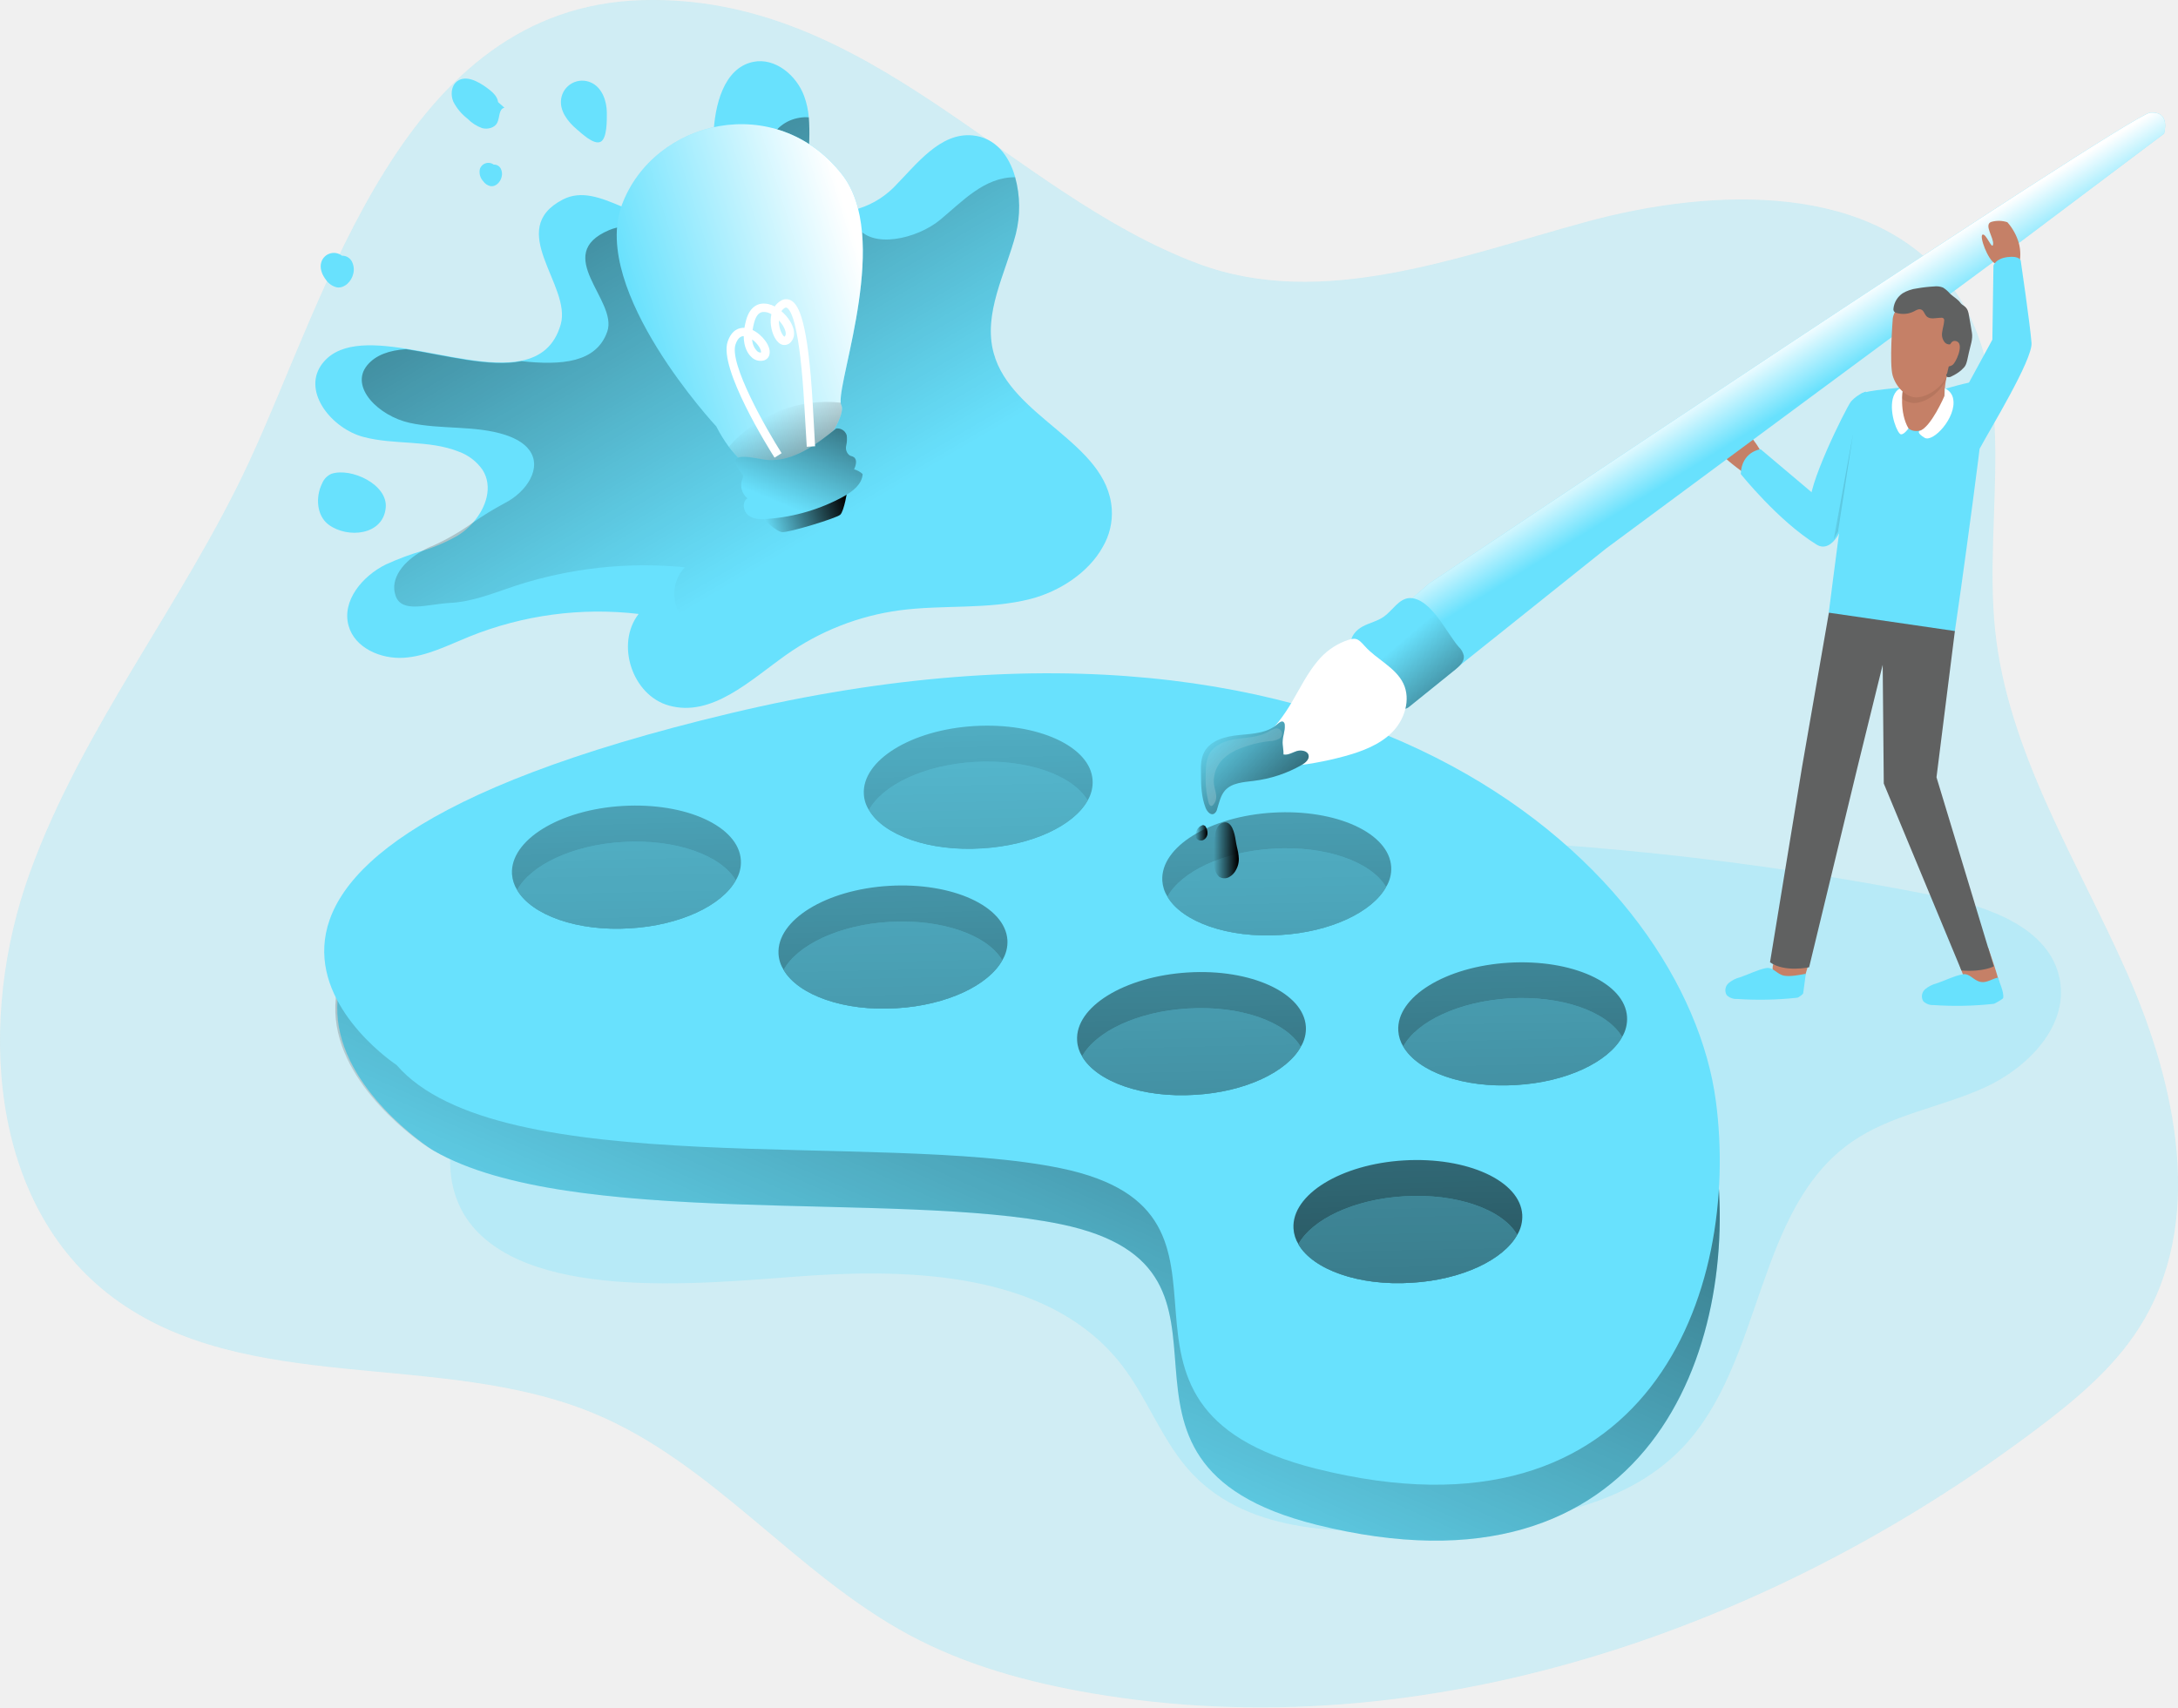
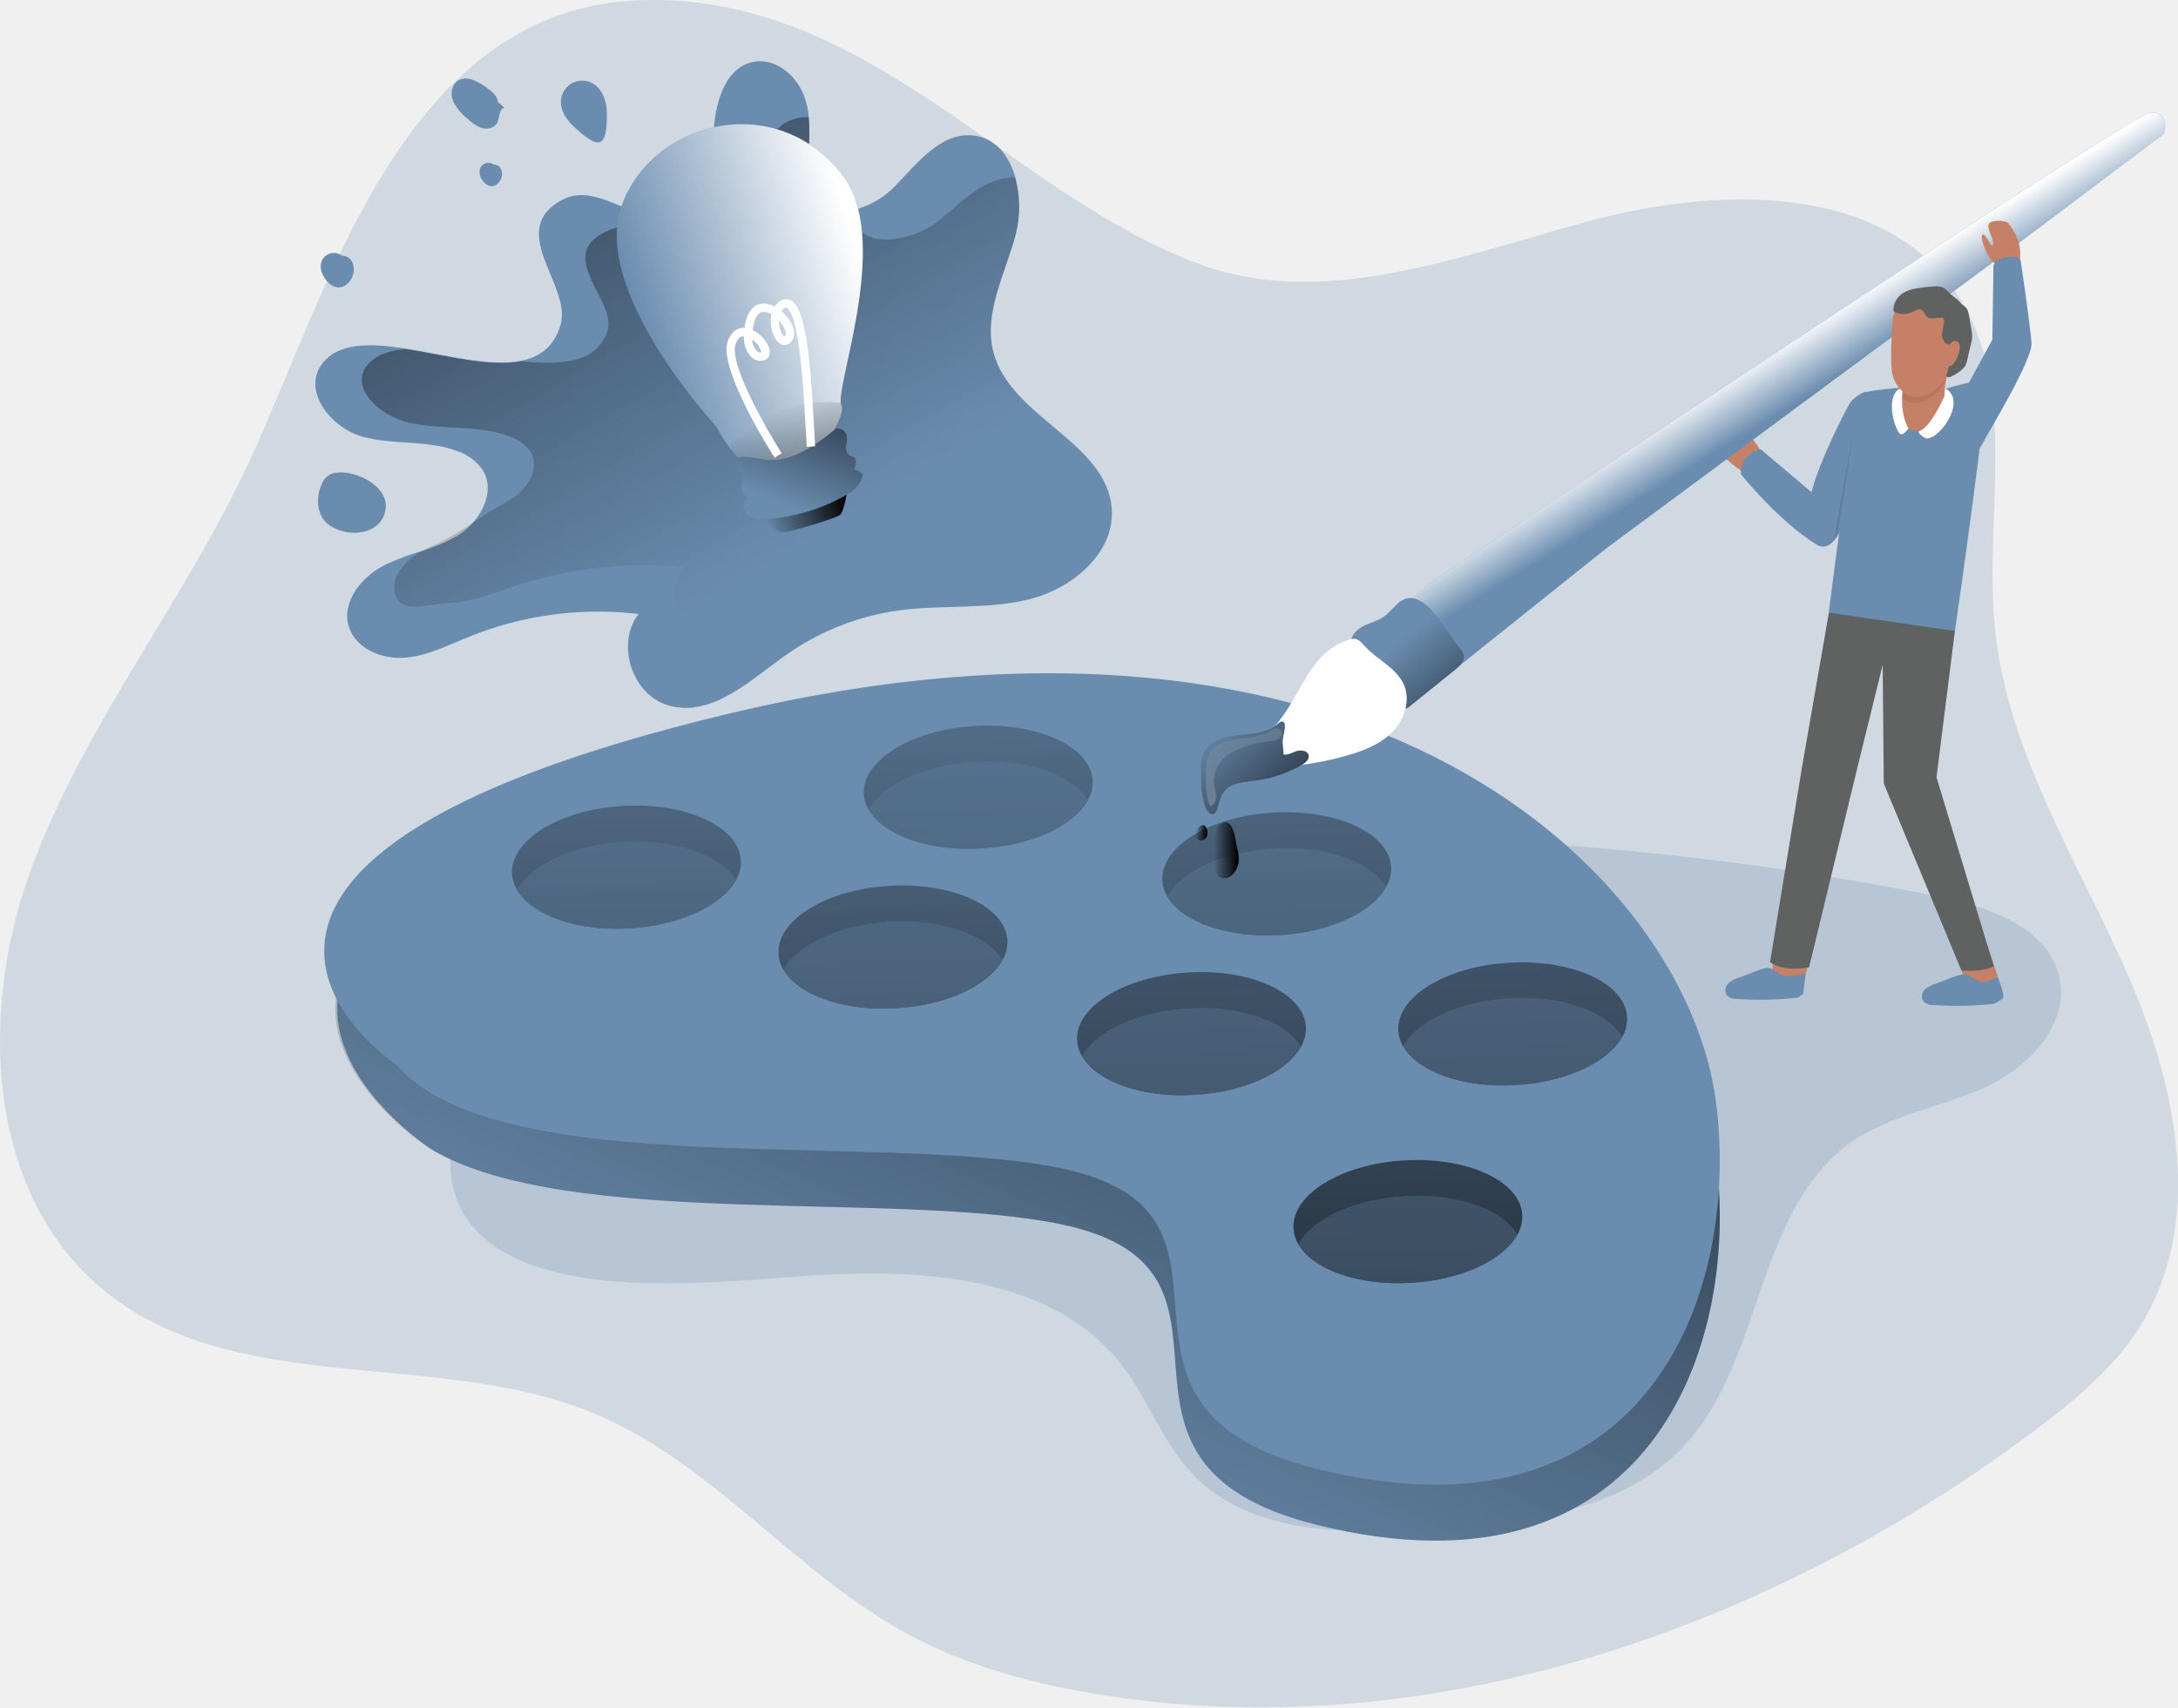
<svg xmlns="http://www.w3.org/2000/svg" xmlns:xlink="http://www.w3.org/1999/xlink" id="Layer_1" data-name="Layer 1" viewBox="0 0 642.02 503.42">
  <defs>
    <linearGradient id="linear-gradient" x1="241.67" y1="167.93" x2="86.48" y2="-96.21" gradientUnits="userSpaceOnUse">
      <stop offset="0" stop-color="#010101" stop-opacity="0" />
      <stop offset="0.54" stop-color="#010101" stop-opacity="0.54" />
      <stop offset="0.95" stop-color="#010101" />
    </linearGradient>
    <linearGradient id="linear-gradient-2" x1="262.15" y1="451.13" x2="434.2" y2="64.62" gradientUnits="userSpaceOnUse">
      <stop offset="0" stop-color="#010101" stop-opacity="0" />
      <stop offset="0.95" stop-color="#010101" />
    </linearGradient>
    <linearGradient id="linear-gradient-3" x1="187.33" y1="125.8" x2="199.12" y2="573.62" xlink:href="#linear-gradient-2" />
    <linearGradient id="linear-gradient-4" x1="291.58" y1="123.05" x2="303.36" y2="570.87" xlink:href="#linear-gradient-2" />
    <linearGradient id="linear-gradient-5" x1="265.22" y1="123.75" x2="277.01" y2="571.57" xlink:href="#linear-gradient-2" />
    <linearGradient id="linear-gradient-6" x1="378.85" y1="120.76" x2="390.63" y2="568.58" xlink:href="#linear-gradient-2" />
    <linearGradient id="linear-gradient-7" x1="447.18" y1="118.96" x2="458.96" y2="566.78" xlink:href="#linear-gradient-2" />
    <linearGradient id="linear-gradient-8" x1="414.73" y1="119.81" x2="426.52" y2="567.63" xlink:href="#linear-gradient-2" />
    <linearGradient id="linear-gradient-9" x1="352.49" y1="121.45" x2="364.27" y2="569.27" xlink:href="#linear-gradient-2" />
    <linearGradient id="linear-gradient-10" x1="187.59" y1="112.05" x2="201.73" y2="770.42" xlink:href="#linear-gradient-2" />
    <linearGradient id="linear-gradient-11" x1="291.76" y1="109.81" x2="305.9" y2="768.18" xlink:href="#linear-gradient-2" />
    <linearGradient id="linear-gradient-12" x1="265.61" y1="110.37" x2="279.75" y2="768.74" xlink:href="#linear-gradient-2" />
    <linearGradient id="linear-gradient-13" x1="379.15" y1="107.93" x2="393.29" y2="766.31" xlink:href="#linear-gradient-2" />
    <linearGradient id="linear-gradient-14" x1="447.72" y1="106.46" x2="461.86" y2="764.83" xlink:href="#linear-gradient-2" />
    <linearGradient id="linear-gradient-15" x1="415.55" y1="107.15" x2="429.69" y2="765.52" xlink:href="#linear-gradient-2" />
    <linearGradient id="linear-gradient-16" x1="353" y1="108.49" x2="367.14" y2="766.87" xlink:href="#linear-gradient-2" />
    <linearGradient id="linear-gradient-17" x1="534.41" y1="126.91" x2="524.48" y2="110.81" gradientUnits="userSpaceOnUse">
      <stop offset="0" stop-color="#fff" stop-opacity="0" />
      <stop offset="0.95" stop-color="#fff" />
    </linearGradient>
    <linearGradient id="linear-gradient-18" x1="539.59" y1="143.06" x2="578.13" y2="148.12" xlink:href="#linear-gradient-2" />
    <linearGradient id="linear-gradient-19" x1="419.36" y1="196.29" x2="455.33" y2="238.69" xlink:href="#linear-gradient-2" />
    <linearGradient id="linear-gradient-20" x1="361.81" y1="220.9" x2="402.57" y2="263.89" xlink:href="#linear-gradient-2" />
    <linearGradient id="linear-gradient-21" x1="363.57" y1="217.94" x2="425.75" y2="316.86" xlink:href="#linear-gradient-17" />
    <linearGradient id="linear-gradient-22" x1="364.07" y1="257.83" x2="371.46" y2="257.83" xlink:href="#linear-gradient-2" />
    <linearGradient id="linear-gradient-23" x1="358.62" y1="252.64" x2="362.24" y2="252.64" xlink:href="#linear-gradient-2" />
    <linearGradient id="linear-gradient-24" x1="312.33" y1="202.68" x2="338.92" y2="202.68" gradientTransform="translate(-126.54 61.2) rotate(-17.17)" xlink:href="#linear-gradient-2" />
    <linearGradient id="linear-gradient-25" x1="294.36" y1="137.07" x2="366.42" y2="137.07" gradientTransform="translate(-126.54 61.2) rotate(-17.17)" xlink:href="#linear-gradient-17" />
    <linearGradient id="linear-gradient-26" x1="325.91" y1="170.73" x2="337.56" y2="225.54" gradientTransform="translate(-126.54 61.2) rotate(-17.17)" xlink:href="#linear-gradient-2" />
    <linearGradient id="linear-gradient-27" x1="319.71" y1="197.97" x2="359.62" y2="150.18" gradientTransform="translate(-126.54 61.2) rotate(-17.17)" xlink:href="#linear-gradient-2" />
  </defs>
-   <path d="M79.65,143.42c-19.27,41.43-49,78-64.53,120.89S2.63,362.08,39.58,389.68c39.08,29.19,96.34,15.39,141.62,34.11,35.26,14.58,59.45,47.28,93,65.33,16.67,9,35.24,14.07,54,17.27,97.77,16.69,199.47-18.5,278.2-77.74,11.5-8.65,22.8-18,30.47-30.08C656.44,367.76,648,327.32,633.28,294S598,228.69,594.35,192.55c-3.44-34.14,7.81-72.49-12.41-100.49-22.58-31.27-70.3-29.82-108-19.55s-77.76,26-114.3,12.43C303.81,64.16,262.47,5.29,195.61,7.16,125.12,9.14,103.09,93,79.65,143.42Z" transform="translate(-6.28 -7.12)" fill="#68e1fd" opacity="0.24" style="isolation:isolate" />
-   <path d="M334,157.18a19.58,19.58,0,0,1-2.66,11.21c-4.16,7.52-12.67,13.1-21.28,15.33-12.56,3.21-25.81,1.64-38.66,3.36a75.39,75.39,0,0,0-33.29,13.06c-10.69,7.56-22,18.58-34.68,15-10.77-3-15.77-18.14-8.9-27a101.66,101.66,0,0,0-49.9,6.68c-6.32,2.55-12.52,5.8-19.31,6.24s-14.46-2.88-16.28-9.42c-2.08-7.37,4.09-14.71,11-18.1a80.84,80.84,0,0,1,11-4.09A49.83,49.83,0,0,0,141.26,165a19.32,19.32,0,0,0,4.38-3.72c4-4.49,6-10.73,2.88-15.63a14.54,14.54,0,0,0-7-5.36c-8.84-3.54-18.95-1.9-28.15-4.35s-17.81-13-12.52-21c4.68-6.93,14.35-6.71,25.15-5,11.72,1.82,24.72,5.44,34,3.54h0c5.51-1.13,9.71-4.2,11.57-10.73,3.25-11.46-16.46-27.93.62-36.8,11-5.69,23.07,9.42,34.68,4.53,8.21-3.47,9.38-14.42,9.71-23.33s3-20,11.75-21.79c6.43-1.31,12.74,3.94,15,10.11a23.82,23.82,0,0,1,1.35,6.17A62.62,62.62,0,0,1,244.27,55c-.33,3.25-.62,6.68.8,9.57,2.34,4.74,7.41,5.73,12.63,4.52a25.5,25.5,0,0,0,12-6.68c6.78-6.86,13.68-16.31,23.32-15.36,6.61.65,10.7,5.84,12.52,12.34a33,33,0,0,1,.18,16.75c-3.06,11.68-9.71,23.43-6.53,35.08C304.35,130.28,332.64,137.54,334,157.18Z" transform="translate(-6.28 -7.12)" fill="#68e1fd" />
+   <path d="M79.65,143.42c-19.27,41.43-49,78-64.53,120.89S2.63,362.08,39.58,389.68c39.08,29.19,96.34,15.39,141.62,34.11,35.26,14.58,59.45,47.28,93,65.33,16.67,9,35.24,14.07,54,17.27,97.77,16.69,199.47-18.5,278.2-77.74,11.5-8.65,22.8-18,30.47-30.08C656.44,367.76,648,327.32,633.28,294S598,228.69,594.35,192.55c-3.44-34.14,7.81-72.49-12.41-100.49-22.58-31.27-70.3-29.82-108-19.55s-77.76,26-114.3,12.43C303.81,64.16,262.47,5.29,195.61,7.16,125.12,9.14,103.09,93,79.65,143.42Z" transform="translate(-6.28 -7.12)" fill="#6a8caf" opacity="0.24" style="isolation:isolate" />
+   <path d="M334,157.18a19.58,19.58,0,0,1-2.66,11.21c-4.16,7.52-12.67,13.1-21.28,15.33-12.56,3.21-25.81,1.64-38.66,3.36a75.39,75.39,0,0,0-33.29,13.06c-10.69,7.56-22,18.58-34.68,15-10.77-3-15.77-18.14-8.9-27a101.66,101.66,0,0,0-49.9,6.68c-6.32,2.55-12.52,5.8-19.31,6.24s-14.46-2.88-16.28-9.42c-2.08-7.37,4.09-14.71,11-18.1a80.84,80.84,0,0,1,11-4.09A49.83,49.83,0,0,0,141.26,165a19.32,19.32,0,0,0,4.38-3.72c4-4.49,6-10.73,2.88-15.63a14.54,14.54,0,0,0-7-5.36c-8.84-3.54-18.95-1.9-28.15-4.35s-17.81-13-12.52-21c4.68-6.93,14.35-6.71,25.15-5,11.72,1.82,24.72,5.44,34,3.54h0c5.51-1.13,9.71-4.2,11.57-10.73,3.25-11.46-16.46-27.93.62-36.8,11-5.69,23.07,9.42,34.68,4.53,8.21-3.47,9.38-14.42,9.71-23.33s3-20,11.75-21.79c6.43-1.31,12.74,3.94,15,10.11a23.82,23.82,0,0,1,1.35,6.17A62.62,62.62,0,0,1,244.27,55c-.33,3.25-.62,6.68.8,9.57,2.34,4.74,7.41,5.73,12.63,4.52a25.5,25.5,0,0,0,12-6.68c6.78-6.86,13.68-16.31,23.32-15.36,6.61.65,10.7,5.84,12.52,12.34a33,33,0,0,1,.18,16.75c-3.06,11.68-9.71,23.43-6.53,35.08C304.35,130.28,332.64,137.54,334,157.18Z" transform="translate(-6.28 -7.12)" fill="#6a8caf" />
  <path d="M334,157.18a19.58,19.58,0,0,1-2.66,11.21,42.94,42.94,0,0,1-7.59,2.33c-12.56,2.63-25.81,1.35-38.66,2.74a86.08,86.08,0,0,0-33.29,10.66c-10.7,6.13-22,15.11-34.64,12.26-10.77-2.44-15.81-14.78-9-22a122.82,122.82,0,0,0-49.89,5.44c-6.28,2.08-12.52,4.71-19.31,5.07s-14.24,3.18-16.07-2.12c-1.78-5.14,2.45-10.22,8-13.28a17.68,17.68,0,0,1,3-1.46,70.73,70.73,0,0,0,11.75-6.79A94.5,94.5,0,0,1,155,155.5c6.5-3.28,11.28-10.48,7.23-15.77-1.57-2.08-4.23-3.47-7-4.38-8.87-2.88-18.94-1.53-28.14-3.54s-17.85-10.59-12.56-17c2.52-3.06,6.57-4.41,11.46-4.74,11.72,1.82,24.72,5.44,34,3.54h0c11.86,1.28,22.09.47,25.3-8.73s-16.5-22.7.58-29.93c11-4.63,23.11,7.67,34.68,3.69,8.25-2.85,9.38-11.75,9.75-19S233.28,43.25,242,41.83a11.21,11.21,0,0,1,2.7-.11A62.62,62.62,0,0,1,244.27,55c-.33,3.25-.62,6.68.8,9.57,2.34,4.74,7.41,5.73,12.63,4.52a8.59,8.59,0,0,0,1.1,4.64c4.27,7,17.81,3.83,24.6-1.79,6.5-5.36,13.07-12.66,22.12-12.55a33,33,0,0,1,.18,16.75c-3.06,11.68-9.71,23.43-6.53,35.08C304.35,130.28,332.64,137.54,334,157.18Z" transform="translate(-6.28 -7.12)" fill="url(#linear-gradient)" />
-   <path d="M176.33,45.27c-2.71-2.27-5.17-5.52-4.64-9a6.28,6.28,0,0,1,8.85-4.79c3.21,1.47,4.61,5.37,4.62,8.91,0,1.87.14,7.63-1.88,8.56S177.68,46.4,176.33,45.27Z" transform="translate(-6.28 -7.12)" fill="#68e1fd" />
-   <path d="M104,146.81a5.18,5.18,0,0,0-2.76,2.83c-2,4-1.66,9.56,1.95,12.21,5.58,4.09,16,3.13,16.79-5C120.67,150,109.85,144.92,104,146.81Z" transform="translate(-6.28 -7.12)" fill="#68e1fd" />
-   <path d="M153.11,37.23c-.23-1.84-1.85-3.15-3.35-4.25-2.6-1.91-6.23-3.84-8.78-1.85-1.72,1.34-1.92,4-1.06,6a15,15,0,0,0,4.19,5,11.32,11.32,0,0,0,4.3,2.77c1.67.44,3.73-.09,4.47-1.64s.41-4.06,2.1-4.37" transform="translate(-6.28 -7.12)" fill="#68e1fd" />
-   <path d="M107.49,82.88A3.87,3.87,0,0,0,101,84.4c-.58,1.8.23,3.77,1.39,5.26a5.37,5.37,0,0,0,3.21,2.19c2.28.33,4.31-1.8,4.81-4a5.11,5.11,0,0,0-.41-3.63A3.19,3.19,0,0,0,107,82.52" transform="translate(-6.28 -7.12)" fill="#68e1fd" />
-   <path d="M152.14,55.94a2.64,2.64,0,0,0-4.4,1,4,4,0,0,0,.95,3.58,3.61,3.61,0,0,0,2.19,1.49c1.55.23,2.93-1.22,3.27-2.75a3.41,3.41,0,0,0-.28-2.47,2.19,2.19,0,0,0-2.1-1.13" transform="translate(-6.28 -7.12)" fill="#68e1fd" />
-   <path d="M245.86,383.18c32.85-2.07,70.78.32,91,26.31,7.86,10.11,12.06,22.86,20.87,32.16,17.23,18.22,45.83,17.85,70.85,16.16,26.3-1.77,55.17-4.68,73.47-23.66,24.27-25.17,21.44-70.47,50.17-90.4,11.55-8,26.09-10.12,38.9-15.89s25-18.2,22.32-32c-2.94-15.21-21-21.45-36.15-24.49a909.6,909.6,0,0,0-331.48-4.47c-28.44,4.89-57.88,11.72-80,30.25-17.94,15-38.84,53.15-18.46,73.51C168.24,391.56,220.07,384.81,245.86,383.18Z" transform="translate(-6.28 -7.12)" fill="#68e1fd" opacity="0.24" style="isolation:isolate" />
-   <path d="M221.58,233.93c188-44.79,281.65,47.72,290.49,114.31,7.39,55.64-19.32,133.11-117.85,108.42C319.78,438,383.42,381.43,319,368.08c-48.31-10-144.54,1.58-184.89-21.68C129.78,343.9,33.61,278.71,221.58,233.93Z" transform="translate(-6.28 -7.12)" fill="#68e1fd" />
+   <path d="M176.33,45.27c-2.71-2.27-5.17-5.52-4.64-9a6.28,6.28,0,0,1,8.85-4.79c3.21,1.47,4.61,5.37,4.62,8.91,0,1.87.14,7.63-1.88,8.56S177.68,46.4,176.33,45.27Z" transform="translate(-6.28 -7.12)" fill="#6a8caf" />
+   <path d="M104,146.81a5.18,5.18,0,0,0-2.76,2.83c-2,4-1.66,9.56,1.95,12.21,5.58,4.09,16,3.13,16.79-5C120.67,150,109.85,144.92,104,146.81Z" transform="translate(-6.28 -7.12)" fill="#6a8caf" />
+   <path d="M153.11,37.23c-.23-1.84-1.85-3.15-3.35-4.25-2.6-1.91-6.23-3.84-8.78-1.85-1.72,1.34-1.92,4-1.06,6a15,15,0,0,0,4.19,5,11.32,11.32,0,0,0,4.3,2.77c1.67.44,3.73-.09,4.47-1.64s.41-4.06,2.1-4.37" transform="translate(-6.28 -7.12)" fill="#6a8caf" />
+   <path d="M107.49,82.88A3.87,3.87,0,0,0,101,84.4c-.58,1.8.23,3.77,1.39,5.26a5.37,5.37,0,0,0,3.21,2.19c2.28.33,4.31-1.8,4.81-4a5.11,5.11,0,0,0-.41-3.63A3.19,3.19,0,0,0,107,82.52" transform="translate(-6.28 -7.12)" fill="#6a8caf" />
+   <path d="M152.14,55.94a2.64,2.64,0,0,0-4.4,1,4,4,0,0,0,.95,3.58,3.61,3.61,0,0,0,2.19,1.49c1.55.23,2.93-1.22,3.27-2.75a3.41,3.41,0,0,0-.28-2.47,2.19,2.19,0,0,0-2.1-1.13" transform="translate(-6.28 -7.12)" fill="#6a8caf" />
+   <path d="M245.86,383.18c32.85-2.07,70.78.32,91,26.31,7.86,10.11,12.06,22.86,20.87,32.16,17.23,18.22,45.83,17.85,70.85,16.16,26.3-1.77,55.17-4.68,73.47-23.66,24.27-25.17,21.44-70.47,50.17-90.4,11.55-8,26.09-10.12,38.9-15.89s25-18.2,22.32-32c-2.94-15.21-21-21.45-36.15-24.49a909.6,909.6,0,0,0-331.48-4.47c-28.44,4.89-57.88,11.72-80,30.25-17.94,15-38.84,53.15-18.46,73.51C168.24,391.56,220.07,384.81,245.86,383.18Z" transform="translate(-6.28 -7.12)" fill="#6a8caf" opacity="0.24" style="isolation:isolate" />
+   <path d="M221.58,233.93c188-44.79,281.65,47.72,290.49,114.31,7.39,55.64-19.32,133.11-117.85,108.42C319.78,438,383.42,381.43,319,368.08c-48.31-10-144.54,1.58-184.89-21.68C129.78,343.9,33.61,278.71,221.58,233.93Z" transform="translate(-6.28 -7.12)" fill="#6a8caf" />
  <path d="M221.58,233.93c188-44.79,281.65,47.72,290.49,114.31,7.39,55.64-19.32,133.11-117.85,108.42C319.78,438,383.42,381.43,319,368.08c-49-10.17-147.42,1.92-186.65-22.74C128.77,343.09,33.61,278.71,221.58,233.93Z" transform="translate(-6.28 -7.12)" fill="url(#linear-gradient-2)" />
-   <path d="M123.17,321.13s-89.56-58.92,98.41-103.7,281.65,47.73,290.49,114.31c7.39,55.64-19.32,133.12-117.85,108.42-74.44-18.66-10.8-75.23-75.22-88.58C265.5,340.49,153.23,355.9,123.17,321.13Z" transform="translate(-6.28 -7.12)" fill="#68e1fd" />
+   <path d="M123.17,321.13s-89.56-58.92,98.41-103.7,281.65,47.73,290.49,114.31c7.39,55.64-19.32,133.12-117.85,108.42-74.44-18.66-10.8-75.23-75.22-88.58C265.5,340.49,153.23,355.9,123.17,321.13Z" transform="translate(-6.28 -7.12)" fill="#6a8caf" />
  <path d="M224.67,260.74a10.14,10.14,0,0,1-1.5,5.94c-4.06,7.37-16.33,13.27-31.14,14.15-15.53,1-29-3.89-33.32-11.3a10.25,10.25,0,0,1-1.51-4.69c-.58-10,14-19,32.65-20.09S224.05,250.78,224.67,260.74Z" transform="translate(-6.28 -7.12)" fill="url(#linear-gradient-3)" />
  <path d="M328.35,237.17a10.54,10.54,0,0,1-1.47,6v0c-4.1,7.37-16.32,13.22-31.14,14.1-15.52,1-29-3.89-33.31-11.3a9.62,9.62,0,0,1-1.51-4.68c-.59-10,14-19,32.61-20.1S327.76,227.21,328.35,237.17Z" transform="translate(-6.28 -7.12)" fill="url(#linear-gradient-4)" />
  <path d="M303.24,284.3a10.27,10.27,0,0,1-1.51,5.95c-4.06,7.36-16.32,13.26-31.14,14.14-15.53,1-29-3.89-33.32-11.3a10,10,0,0,1-1.5-4.69c-.59-10,14-19,32.64-20.09S302.61,274.34,303.24,284.3Z" transform="translate(-6.28 -7.12)" fill="url(#linear-gradient-5)" />
  <path d="M416.37,262.7a10.18,10.18,0,0,1-1.51,5.95c-4.06,7.36-16.32,13.27-31.14,14.15-15.52,1-29-3.9-33.31-11.31a10.06,10.06,0,0,1-1.51-4.68c-.59-10,14-19,32.65-20.09S415.74,252.74,416.37,262.7Z" transform="translate(-6.28 -7.12)" fill="url(#linear-gradient-6)" />
  <path d="M485.89,306.9a10.46,10.46,0,0,1-1.46,6c-4.1,7.36-16.37,13.27-31.18,14.14-15.57,1-29-3.89-33.32-11.34a10,10,0,0,1-1.47-4.64c-.62-10,14-19,32.61-20.09S485.26,296.94,485.89,306.9Z" transform="translate(-6.28 -7.12)" fill="url(#linear-gradient-7)" />
  <path d="M455,365.25a10.48,10.48,0,0,1-1.46,5.94c-4.06,7.37-16.33,13.27-31.14,14.15-15.57,1-29.05-3.89-33.36-11.34a10,10,0,0,1-1.47-4.65c-.62-10,14-19,32.61-20.09S454.38,355.29,455,365.25Z" transform="translate(-6.28 -7.12)" fill="url(#linear-gradient-8)" />
  <path d="M391.22,309.83a10.27,10.27,0,0,1-1.51,5.95c-4.06,7.36-16.32,13.27-31.1,14.14-15.57,1-29.05-3.89-33.36-11.34a9.84,9.84,0,0,1-1.46-4.64c-.63-10,14-18.92,32.6-20.09S390.59,299.87,391.22,309.83Z" transform="translate(-6.28 -7.12)" fill="url(#linear-gradient-9)" />
-   <path d="M223.17,266.68c-4.06,7.37-16.33,13.27-31.14,14.15-15.53,1-29-3.89-33.32-11.3,4.06-7.37,16.32-13.27,31.14-14.15C205.38,254.42,218.81,259.27,223.17,266.68Z" transform="translate(-6.28 -7.12)" fill="#68e1fd" />
-   <path d="M326.88,243.12v0c-4.1,7.37-16.32,13.22-31.14,14.1-15.52,1-29-3.89-33.31-11.3,4.06-7.36,16.28-13.27,31.1-14.14C309.1,230.85,322.53,235.71,326.88,243.12Z" transform="translate(-6.28 -7.12)" fill="#68e1fd" />
-   <path d="M301.73,290.25c-4.06,7.36-16.32,13.26-31.14,14.14-15.53,1-29-3.89-33.32-11.3,4.06-7.36,16.33-13.27,31.14-14.15C283.94,278,297.38,282.84,301.73,290.25Z" transform="translate(-6.28 -7.12)" fill="#68e1fd" />
-   <path d="M414.86,268.65c-4.06,7.36-16.32,13.27-31.14,14.15-15.52,1-29-3.9-33.31-11.31,4.06-7.36,16.32-13.26,31.14-14.14C397.08,256.38,410.51,261.24,414.86,268.65Z" transform="translate(-6.28 -7.12)" fill="#68e1fd" />
-   <path d="M484.43,312.85c-4.1,7.36-16.37,13.27-31.18,14.14-15.57,1-29-3.89-33.32-11.34,4.06-7.36,16.32-13.22,31.14-14.15C466.64,300.54,480.07,305.4,484.43,312.85Z" transform="translate(-6.28 -7.12)" fill="#68e1fd" />
-   <path d="M453.5,371.19c-4.06,7.37-16.33,13.27-31.14,14.15-15.57,1-29.05-3.89-33.36-11.34,4.06-7.37,16.32-13.27,31.14-14.15C435.71,358.89,449.19,363.74,453.5,371.19Z" transform="translate(-6.28 -7.12)" fill="#68e1fd" />
-   <path d="M389.71,315.78c-4.06,7.36-16.32,13.27-31.1,14.14-15.57,1-29.05-3.89-33.36-11.34,4.1-7.36,16.33-13.22,31.14-14.1C371.92,303.51,385.36,308.37,389.71,315.78Z" transform="translate(-6.28 -7.12)" fill="#68e1fd" />
+   <path d="M223.17,266.68c-4.06,7.37-16.33,13.27-31.14,14.15-15.53,1-29-3.89-33.32-11.3,4.06-7.37,16.32-13.27,31.14-14.15C205.38,254.42,218.81,259.27,223.17,266.68Z" transform="translate(-6.28 -7.12)" fill="#6a8caf" />
+   <path d="M326.88,243.12v0c-4.1,7.37-16.32,13.22-31.14,14.1-15.52,1-29-3.89-33.31-11.3,4.06-7.36,16.28-13.27,31.1-14.14C309.1,230.85,322.53,235.71,326.88,243.12Z" transform="translate(-6.28 -7.12)" fill="#6a8caf" />
+   <path d="M301.73,290.25c-4.06,7.36-16.32,13.26-31.14,14.14-15.53,1-29-3.89-33.32-11.3,4.06-7.36,16.33-13.27,31.14-14.15C283.94,278,297.38,282.84,301.73,290.25Z" transform="translate(-6.28 -7.12)" fill="#6a8caf" />
+   <path d="M414.86,268.65c-4.06,7.36-16.32,13.27-31.14,14.15-15.52,1-29-3.9-33.31-11.31,4.06-7.36,16.32-13.26,31.14-14.14C397.08,256.38,410.51,261.24,414.86,268.65Z" transform="translate(-6.28 -7.12)" fill="#6a8caf" />
+   <path d="M484.43,312.85c-4.1,7.36-16.37,13.27-31.18,14.14-15.57,1-29-3.89-33.32-11.34,4.06-7.36,16.32-13.22,31.14-14.15C466.64,300.54,480.07,305.4,484.43,312.85Z" transform="translate(-6.28 -7.12)" fill="#6a8caf" />
+   <path d="M453.5,371.19c-4.06,7.37-16.33,13.27-31.14,14.15-15.57,1-29.05-3.89-33.36-11.34,4.06-7.37,16.32-13.27,31.14-14.15C435.71,358.89,449.19,363.74,453.5,371.19Z" transform="translate(-6.28 -7.12)" fill="#6a8caf" />
+   <path d="M389.71,315.78c-4.06,7.36-16.32,13.27-31.1,14.14-15.57,1-29.05-3.89-33.36-11.34,4.1-7.36,16.33-13.22,31.14-14.1C371.92,303.51,385.36,308.37,389.71,315.78Z" transform="translate(-6.28 -7.12)" fill="#6a8caf" />
  <path d="M223.17,266.68c-4.06,7.37-16.33,13.27-31.14,14.15-15.53,1-29-3.89-33.32-11.3,4.06-7.37,16.32-13.27,31.14-14.15C205.38,254.42,218.81,259.27,223.17,266.68Z" transform="translate(-6.28 -7.12)" fill="url(#linear-gradient-10)" />
  <path d="M326.88,243.12v0c-4.1,7.37-16.32,13.22-31.14,14.1-15.52,1-29-3.89-33.31-11.3,4.06-7.36,16.28-13.27,31.1-14.14C309.1,230.85,322.53,235.71,326.88,243.12Z" transform="translate(-6.28 -7.12)" fill="url(#linear-gradient-11)" />
  <path d="M301.73,290.25c-4.06,7.36-16.32,13.26-31.14,14.14-15.53,1-29-3.89-33.32-11.3,4.06-7.36,16.33-13.27,31.14-14.15C283.94,278,297.38,282.84,301.73,290.25Z" transform="translate(-6.28 -7.12)" fill="url(#linear-gradient-12)" />
  <path d="M414.86,268.65c-4.06,7.36-16.32,13.27-31.14,14.15-15.52,1-29-3.9-33.31-11.31,4.06-7.36,16.32-13.26,31.14-14.14C397.08,256.38,410.51,261.24,414.86,268.65Z" transform="translate(-6.28 -7.12)" fill="url(#linear-gradient-13)" />
  <path d="M484.43,312.85c-4.1,7.36-16.37,13.27-31.18,14.14-15.57,1-29-3.89-33.32-11.34,4.06-7.36,16.32-13.22,31.14-14.15C466.64,300.54,480.07,305.4,484.43,312.85Z" transform="translate(-6.28 -7.12)" fill="url(#linear-gradient-14)" />
  <path d="M453.5,371.19c-4.06,7.37-16.33,13.27-31.14,14.15-15.57,1-29.05-3.89-33.36-11.34,4.06-7.37,16.32-13.27,31.14-14.15C435.71,358.89,449.19,363.74,453.5,371.19Z" transform="translate(-6.28 -7.12)" fill="url(#linear-gradient-15)" />
  <path d="M389.71,315.78c-4.06,7.36-16.32,13.27-31.1,14.14-15.57,1-29.05-3.89-33.36-11.34,4.1-7.36,16.33-13.22,31.14-14.1C371.92,303.51,385.36,308.37,389.71,315.78Z" transform="translate(-6.28 -7.12)" fill="url(#linear-gradient-16)" />
  <path d="M521.05,147.08s-5.68-4.06-6.68-5.49,2.54-5.75,1.5-6.69-4.89-2.91-4.51-4.79,6.78,2.44,9.69,4.6,5.55,7.91,5.55,7.91S525.85,148.16,521.05,147.08Z" transform="translate(-6.28 -7.12)" fill="#c58067" />
-   <path d="M479.75,168.82,601.42,78.75l42.77-32.23s2.06-6.68-4.11-6.17S427.67,179.1,427.67,179.1l-15.07,13,15.76,17.81Z" transform="translate(-6.28 -7.12)" fill="#68e1fd" />
+   <path d="M479.75,168.82,601.42,78.75l42.77-32.23s2.06-6.68-4.11-6.17S427.67,179.1,427.67,179.1l-15.07,13,15.76,17.81Z" transform="translate(-6.28 -7.12)" fill="#6a8caf" />
  <path d="M479.75,168.82,601.42,78.75l42.77-32.23s2.06-6.68-4.11-6.17S427.67,179.1,427.67,179.1l-15.07,13,15.76,17.81Z" transform="translate(-6.28 -7.12)" fill="url(#linear-gradient-17)" />
-   <path d="M579.56,121.81s11-3.35,12.14-2.24-8.67,70.64-9.17,73.61-16.85,2-23.79,0a76.6,76.6,0,0,1-13.38-5.45s8-63.52,9.47-64.51,12.26-1.86,12.26-1.86Z" transform="translate(-6.28 -7.12)" fill="#68e1fd" />
-   <path d="M556.32,122.57a10.59,10.59,0,0,0-4.46,3c-1.48,2-13.38,25.78-11.89,30.73s6.62,8.58,8.11,7.59,4.28-10.07,4.77-12.05,1.46-8.51,1.46-8.51Z" transform="translate(-6.28 -7.12)" fill="#68e1fd" />
+   <path d="M579.56,121.81s11-3.35,12.14-2.24-8.67,70.64-9.17,73.61-16.85,2-23.79,0a76.6,76.6,0,0,1-13.38-5.45s8-63.52,9.47-64.51,12.26-1.86,12.26-1.86Z" transform="translate(-6.28 -7.12)" fill="#6a8caf" />
+   <path d="M556.32,122.57a10.59,10.59,0,0,0-4.46,3c-1.48,2-13.38,25.78-11.89,30.73s6.62,8.58,8.11,7.59,4.28-10.07,4.77-12.05,1.46-8.51,1.46-8.51Z" transform="translate(-6.28 -7.12)" fill="#6a8caf" />
  <path d="M539.68,290.35s-2.1,7.9-3.08,8.48-4.41-1.24-6.4-2.68-1.28-4.51-1.28-4.51l.87-2.41Z" transform="translate(-6.28 -7.12)" fill="#c58067" />
  <path d="M592.33,286.53s3.83,10.76,3.44,11.83-5-.49-7.5-.33-3.39-3.64-3.39-3.64L584,292Z" transform="translate(-6.28 -7.12)" fill="#c58067" />
  <path d="M580.55,115.86s-1.49,6.44-1,8.92-3.47,9.42-8.43,9.42-5-8.43-5-9.42,1.49-1.48,1-4S580.05,112.89,580.55,115.86Z" transform="translate(-6.28 -7.12)" fill="#c58067" />
  <path d="M567.17,120.82a3.84,3.84,0,0,1-.8,3.33,6.19,6.19,0,0,0,4.08,1.81c3,0,7.43-2.48,9.42-6.94l.1-.25c.28-1.63.58-2.91.58-2.91C580.05,112.89,566.67,118.34,567.17,120.82Z" transform="translate(-6.28 -7.12)" fill="#b6765e" />
  <path d="M579.46,123.86s-4,9.35-7.4,10.34c0,0-.93.5,1.55,2s9.42-6,8.43-11.4a4.1,4.1,0,0,0-2.47-3.16Z" transform="translate(-6.28 -7.12)" fill="#fff" />
  <path d="M567.17,121.81s-1.1,6.88,1.68,11.62c0,0-1.19,1.76-2.18,1.76s-3.47-5.95-2.48-10.41C564.77,122.18,566.67,121.1,567.17,121.81Z" transform="translate(-6.28 -7.12)" fill="#fff" />
  <path d="M582.53,193.18l-5.42,43.12L594,292.05s-3.1,1.72-9.54,1.22l-22.89-55.13-.32-35-7.44,30.23-14.25,58.95s-7.25,1.59-11.52-1.48l9.42-57.47,7.93-45.6Z" transform="translate(-6.28 -7.12)" fill="#606161" />
  <path d="M564.19,101.49s-1,12.88,0,16.35,4,6.45,6.94,6.45,7.44-2.48,9.42-6.94,3-15.37,2.48-16.86-3.49-6.17-11.4-5.45C566.17,95.54,564.19,99.5,564.19,101.49Z" transform="translate(-6.28 -7.12)" fill="#c58067" />
  <path d="M582.43,107.84a1.83,1.83,0,0,1-2.83.29,3.66,3.66,0,0,1-.81-3.11c.14-1.11.51-2.18.58-3.29a.94.94,0,0,0-.17-.72.92.92,0,0,0-.72-.2c-1.5,0-3.26.63-4.3-.44-.63-.63-.81-1.74-1.65-2-.69-.25-1.42.22-2.07.56a6.91,6.91,0,0,1-5.05.48,1.37,1.37,0,0,1-.89-.57,1.42,1.42,0,0,1-.09-.82,6.23,6.23,0,0,1,2.71-4.43,10.68,10.68,0,0,1,4.14-1.42,41.76,41.76,0,0,1,5.09-.59,5.31,5.31,0,0,1,2.69.34,9.62,9.62,0,0,1,2.12,1.87c1,.9,2.21,1.54,3,2.64.6.89,1.91.87,2.37,3,.39,1.91.65,3.84,1,5.76s-.47,3.9-.87,5.81c-.83,3.91-.83,3.91-2.25,5.25a12,12,0,0,1-2.83,1.81,1.63,1.63,0,0,1-1.22.25c-.4-.14-.56-.82-.16-1" transform="translate(-6.28 -7.12)" fill="#606161" />
  <path d="M580.76,109.84s.5-3,2.48-2-.49,6.44-1.49,6.94a2.89,2.89,0,0,1-1.48.42" transform="translate(-6.28 -7.12)" fill="#c58067" />
-   <path d="M549.32,159.88l-24.05-20.31s-5.6.65-5.86,7.31c0,0,11.05,13.85,22.37,20.82C546.67,170.71,550.51,161,549.32,159.88Z" transform="translate(-6.28 -7.12)" fill="#68e1fd" />
+   <path d="M549.32,159.88l-24.05-20.31s-5.6.65-5.86,7.31c0,0,11.05,13.85,22.37,20.82C546.67,170.71,550.51,161,549.32,159.88Z" transform="translate(-6.28 -7.12)" fill="#6a8caf" />
  <polygon points="541.8 156.74 546.21 128.07 540.53 159.05 541.8 156.74" fill="url(#linear-gradient-18)" />
-   <path d="M519.2,295.27a8.4,8.4,0,0,0-3.4,1.74,2.81,2.81,0,0,0-.55,3.5,4,4,0,0,0,3.09,1.15,100.16,100.16,0,0,0,17.49-.34,1.45,1.45,0,0,0,.65-.19c.29-.21,1.29-.82,1.34-1.18l.76-5.71c-1.78.33-4.53.88-6.32.57-2.31-.41-3.22-2.68-5.45-2.24C524.27,293.08,521.67,294.45,519.2,295.27Z" transform="translate(-6.28 -7.12)" fill="#68e1fd" />
-   <path d="M577.14,297.07a8.4,8.4,0,0,0-3.4,1.74,2.79,2.79,0,0,0-.55,3.49,4,4,0,0,0,3.09,1.16,100.16,100.16,0,0,0,17.49-.34,1.45,1.45,0,0,0,.65-.19c.29-.21,2.32-1.23,2.36-1.59.26-1.9-1.28-4.69-1.47-6-1.78.34-3.32,1.62-5.11,1.31-2.31-.41-3.22-2.69-5.45-2.24C582.21,294.88,579.61,296.25,577.14,297.07Z" transform="translate(-6.28 -7.12)" fill="#68e1fd" />
+   <path d="M519.2,295.27a8.4,8.4,0,0,0-3.4,1.74,2.81,2.81,0,0,0-.55,3.5,4,4,0,0,0,3.09,1.15,100.16,100.16,0,0,0,17.49-.34,1.45,1.45,0,0,0,.65-.19c.29-.21,1.29-.82,1.34-1.18l.76-5.71c-1.78.33-4.53.88-6.32.57-2.31-.41-3.22-2.68-5.45-2.24C524.27,293.08,521.67,294.45,519.2,295.27Z" transform="translate(-6.28 -7.12)" fill="#6a8caf" />
+   <path d="M577.14,297.07a8.4,8.4,0,0,0-3.4,1.74,2.79,2.79,0,0,0-.55,3.49,4,4,0,0,0,3.09,1.16,100.16,100.16,0,0,0,17.49-.34,1.45,1.45,0,0,0,.65-.19c.29-.21,2.32-1.23,2.36-1.59.26-1.9-1.28-4.69-1.47-6-1.78.34-3.32,1.62-5.11,1.31-2.31-.41-3.22-2.69-5.45-2.24C582.21,294.88,579.61,296.25,577.14,297.07Z" transform="translate(-6.28 -7.12)" fill="#6a8caf" />
  <path d="M601.37,85.44a12.87,12.87,0,0,0,0-6.69A16,16,0,0,0,598,72.64a8,8,0,0,0-4.81-.07c-2.17.85.89,4.74.61,6.59s-2.06-3.31-3.11-2.86,1.63,7.56,3.63,8.45" transform="translate(-6.28 -7.12)" fill="#c58067" />
-   <path d="M580.36,145.25s7.43-1.94,9.85-6.51,15.29-25.61,14.91-30.51c-.44-5.66-3.18-24.25-3.18-24.25s-.3-1.52-3.89-1.06-4.15,2.52-4.15,2.52l-.32,21.83-10.94,20.08S578.17,141.16,580.36,145.25Z" transform="translate(-6.28 -7.12)" fill="#68e1fd" />
-   <path d="M421.82,183.45c-3.18.14-5,3.62-7.58,5.47-1.86,1.33-4.19,1.81-6.22,2.88s-3.89,3.15-3.43,5.39a6.91,6.91,0,0,0,1.64,2.87L418,214.48c.71.88,1.7,1.85,2.79,1.55a3,3,0,0,0,1-.61l13.4-10.81c1.32-1.06,2.78-2.43,2.59-4.11a5.08,5.08,0,0,0-1.51-2.66C432.69,193.78,428.09,183.45,421.82,183.45Z" transform="translate(-6.28 -7.12)" fill="#68e1fd" />
+   <path d="M580.36,145.25s7.43-1.94,9.85-6.51,15.29-25.61,14.91-30.51c-.44-5.66-3.18-24.25-3.18-24.25s-.3-1.52-3.89-1.06-4.15,2.52-4.15,2.52l-.32,21.83-10.94,20.08S578.17,141.16,580.36,145.25Z" transform="translate(-6.28 -7.12)" fill="#6a8caf" />
+   <path d="M421.82,183.45c-3.18.14-5,3.62-7.58,5.47-1.86,1.33-4.19,1.81-6.22,2.88s-3.89,3.15-3.43,5.39a6.91,6.91,0,0,0,1.64,2.87L418,214.48c.71.88,1.7,1.85,2.79,1.55a3,3,0,0,0,1-.61l13.4-10.81c1.32-1.06,2.78-2.43,2.59-4.11a5.08,5.08,0,0,0-1.51-2.66C432.69,193.78,428.09,183.45,421.82,183.45Z" transform="translate(-6.28 -7.12)" fill="#6a8caf" />
  <path d="M421.82,183.45c-3.18.14-5,3.62-7.58,5.47-1.86,1.33-4.19,1.81-6.22,2.88s-3.89,3.15-3.43,5.39a6.91,6.91,0,0,0,1.64,2.87L418,214.48c.71.88,1.7,1.85,2.79,1.55a3,3,0,0,0,1-.61l13.4-10.81c1.32-1.06,2.78-2.43,2.59-4.11a5.08,5.08,0,0,0-1.51-2.66C432.69,193.78,428.09,183.45,421.82,183.45Z" transform="translate(-6.28 -7.12)" fill="url(#linear-gradient-19)" />
  <path d="M394.76,201.94c-3.05,3.61-5.16,7.91-7.56,12s-5.25,8.08-9,11-8.69,4.62-13.38,3.76l2.35,4.28a96.33,96.33,0,0,0,35.49-2.9c5.08-1.39,10.23-3.32,13.94-7s5.63-9.7,3.35-14.44-7.87-7.09-11.35-11c-2.12-2.39-2.74-2.71-6-1.44A19.76,19.76,0,0,0,394.76,201.94Z" transform="translate(-6.28 -7.12)" fill="#fff" />
-   <path d="M385,221a1.3,1.3,0,0,0-.36-1c-.54-.42-1.26.14-1.76.59-3,2.71-7.34,2.87-11.32,3.25s-8.5,1.51-10.32,5.07c-1,1.88-1,4.09-.94,6.2,0,3.47.08,7,1.38,10.25.41,1,1.37,2.17,2.39,1.74a2.17,2.17,0,0,0,1-1.48c.6-1.89,1-3.94,2.31-5.43,2-2.27,5.42-2.45,8.44-2.83A37.59,37.59,0,0,0,390,232.66c1.1-.64,2.33-1.68,2-2.92s-2.18-1.58-3.49-1.16-2.56,1.27-3.89,1c.06-1.35-.34-2.69-.24-4C384.45,224,385.11,222.6,385,221Z" transform="translate(-6.28 -7.12)" fill="#68e1fd" />
+   <path d="M385,221a1.3,1.3,0,0,0-.36-1c-.54-.42-1.26.14-1.76.59-3,2.71-7.34,2.87-11.32,3.25s-8.5,1.51-10.32,5.07c-1,1.88-1,4.09-.94,6.2,0,3.47.08,7,1.38,10.25.41,1,1.37,2.17,2.39,1.74a2.17,2.17,0,0,0,1-1.48c.6-1.89,1-3.94,2.31-5.43,2-2.27,5.42-2.45,8.44-2.83A37.59,37.59,0,0,0,390,232.66c1.1-.64,2.33-1.68,2-2.92s-2.18-1.58-3.49-1.16-2.56,1.27-3.89,1c.06-1.35-.34-2.69-.24-4C384.45,224,385.11,222.6,385,221Z" transform="translate(-6.28 -7.12)" fill="#6a8caf" />
  <path d="M385,221a1.3,1.3,0,0,0-.36-1c-.54-.42-1.26.14-1.76.59-3,2.71-7.34,2.87-11.32,3.25s-8.5,1.51-10.32,5.07c-1,1.88-1,4.09-.94,6.2,0,3.47.08,7,1.38,10.25.41,1,1.37,2.17,2.39,1.74a2.17,2.17,0,0,0,1-1.48c.6-1.89,1-3.94,2.31-5.43,2-2.27,5.42-2.45,8.44-2.83A37.59,37.59,0,0,0,390,232.66c1.1-.64,2.33-1.68,2-2.92s-2.18-1.58-3.49-1.16-2.56,1.27-3.89,1c.06-1.35-.34-2.69-.24-4C384.45,224,385.11,222.6,385,221Z" transform="translate(-6.28 -7.12)" fill="url(#linear-gradient-20)" />
  <path d="M366.67,231a14.63,14.63,0,0,1,5-3.12,32.75,32.75,0,0,1,8.91-2.24,5.8,5.8,0,0,0,2.62-.65,1.6,1.6,0,1,0-1.24-3,8.42,8.42,0,0,0-2,1c-2.77,1.49-6.05,1.57-9.16,2s-6.45,1.62-8,4.35c-1,1.83-1.1,4-1.1,6.15a28.2,28.2,0,0,0,.88,8.4c.13.41.4.9.83.86a.9.9,0,0,0,.55-.39c1.82-2.27.11-4.34.11-6.82A9.49,9.49,0,0,1,366.67,231Z" transform="translate(-6.28 -7.12)" fill="url(#linear-gradient-21)" />
  <path d="M366.49,249.8c-1.59.7-2,2.72-2.18,4.44a39.53,39.53,0,0,0-.05,8.21,4.37,4.37,0,0,0,1.39,3.17,2.88,2.88,0,0,0,2.88.14,4.91,4.91,0,0,0,2.09-2.14c1.72-3.12.35-5.55-.09-8.71C370.26,253.05,369.38,248.53,366.49,249.8Z" transform="translate(-6.28 -7.12)" fill="url(#linear-gradient-22)" />
  <path d="M360.94,250.37a2.89,2.89,0,0,0-1.95,1.68,2.39,2.39,0,0,0-.29,1.83,1.71,1.71,0,0,0,2.08,1,2.25,2.25,0,0,0,1.44-1.9,3.37,3.37,0,0,0-.72-2.36" transform="translate(-6.28 -7.12)" fill="url(#linear-gradient-23)" />
-   <path d="M230.77,159.61s4.11,4.17,6,4.4,16-4.08,17.18-5.11,2.15-7.39,2.15-7.39Z" transform="translate(-6.28 -7.12)" fill="#68e1fd" />
+   <path d="M230.77,159.61s4.11,4.17,6,4.4,16-4.08,17.18-5.11,2.15-7.39,2.15-7.39Z" transform="translate(-6.28 -7.12)" fill="#6a8caf" />
  <path d="M230.77,159.61s4.11,4.17,6,4.4,16-4.08,17.18-5.11,2.15-7.39,2.15-7.39Z" transform="translate(-6.28 -7.12)" fill="url(#linear-gradient-24)" />
-   <path d="M254.09,125.8a2.14,2.14,0,0,0,.21.88c2.25,4.2-16.92,34-33.19,12.16a43.17,43.17,0,0,1-3.69-6s-37.26-40-27.81-65.33c9.4-25.19,45.44-33.7,64.85-9C268.84,76.75,253.45,118.12,254.09,125.8Z" transform="translate(-6.28 -7.12)" fill="#68e1fd" />
+   <path d="M254.09,125.8a2.14,2.14,0,0,0,.21.88c2.25,4.2-16.92,34-33.19,12.16a43.17,43.17,0,0,1-3.69-6s-37.26-40-27.81-65.33c9.4-25.19,45.44-33.7,64.85-9C268.84,76.75,253.45,118.12,254.09,125.8Z" transform="translate(-6.28 -7.12)" fill="#6a8caf" />
  <path d="M254.09,125.8a2.14,2.14,0,0,0,.21.88c2.25,4.2-16.92,34-33.19,12.16a43.17,43.17,0,0,1-3.69-6s-37.26-40-27.81-65.33c9.4-25.19,45.44-33.7,64.85-9C268.84,76.75,253.45,118.12,254.09,125.8Z" transform="translate(-6.28 -7.12)" fill="url(#linear-gradient-25)" />
  <path d="M254.3,126.68c2.25,4.2-16.92,34-33.19,12.16a38.22,38.22,0,0,1,33-13A2.14,2.14,0,0,0,254.3,126.68Z" transform="translate(-6.28 -7.12)" fill="url(#linear-gradient-26)" />
-   <path d="M224.72,146.39a2.18,2.18,0,0,1,.57,1.05,2.44,2.44,0,0,1-.26,1.11,5,5,0,0,0,1.59,5.51c-1.7,1-1.28,3.86.31,5.05s3.75,1.2,5.73,1A54.92,54.92,0,0,0,255,153.48c2.63-1.46,5.42-3.59,5.56-6.6a6.38,6.38,0,0,0-2.51-1.38c.55-1.2,1-2.9-.13-3.62-.37-.23-.83-.28-1.21-.5a2.73,2.73,0,0,1-1-2.79,8.73,8.73,0,0,0,.16-3.13,2.87,2.87,0,0,0-3.11-2c-5.89,4.74-12.53,9.74-20.07,9.3C229.21,142.53,219.19,139.27,224.72,146.39Z" transform="translate(-6.28 -7.12)" fill="#68e1fd" />
+   <path d="M224.72,146.39a2.18,2.18,0,0,1,.57,1.05,2.44,2.44,0,0,1-.26,1.11,5,5,0,0,0,1.59,5.51c-1.7,1-1.28,3.86.31,5.05s3.75,1.2,5.73,1A54.92,54.92,0,0,0,255,153.48c2.63-1.46,5.42-3.59,5.56-6.6a6.38,6.38,0,0,0-2.51-1.38c.55-1.2,1-2.9-.13-3.62-.37-.23-.83-.28-1.21-.5a2.73,2.73,0,0,1-1-2.79,8.73,8.73,0,0,0,.16-3.13,2.87,2.87,0,0,0-3.11-2c-5.89,4.74-12.53,9.74-20.07,9.3C229.21,142.53,219.19,139.27,224.72,146.39Z" transform="translate(-6.28 -7.12)" fill="#6a8caf" />
  <path d="M224.72,146.39a2.18,2.18,0,0,1,.57,1.05,2.44,2.44,0,0,1-.26,1.11,5,5,0,0,0,1.59,5.51c-1.7,1-1.28,3.86.31,5.05s3.75,1.2,5.73,1A54.92,54.92,0,0,0,255,153.48c2.63-1.46,5.42-3.59,5.56-6.6a6.38,6.38,0,0,0-2.51-1.38c.55-1.2,1-2.9-.13-3.62-.37-.23-.83-.28-1.21-.5a2.73,2.73,0,0,1-1-2.79,8.73,8.73,0,0,0,.16-3.13,2.87,2.87,0,0,0-3.11-2c-5.89,4.74-12.53,9.74-20.07,9.3C229.21,142.53,219.19,139.27,224.72,146.39Z" transform="translate(-6.28 -7.12)" fill="url(#linear-gradient-27)" />
  <path d="M246.55,138.7l-2.46.14-.72-12.3c-1.35-23.23-3.8-27.93-5.14-28.67-.1-.05-.22-.12-.55,0a3.2,3.2,0,0,0-1.05,1,12.9,12.9,0,0,1,2.57,3c1.34,2.21,1.53,4.28.53,5.68A2.59,2.59,0,0,1,237,108.8c-1.92-.48-3.13-3.24-3.45-5.61a9.48,9.48,0,0,1,.12-3.43,4.16,4.16,0,0,0-2.56-.65c-1.15.13-2,1.19-2.51,3.07a17.34,17.34,0,0,0-.47,2.24c2.88,1.38,5.43,4.76,5,7a2.31,2.31,0,0,1-1.79,2,3.79,3.79,0,0,1-3.66-1.13c-.77-.73-2.16-2.56-2.17-6.06-.81,0-1.74.48-2.4,2.41-2,5.7,9.13,25.11,13.57,32.1l-2.08,1.32c-1.7-2.67-16.52-26.37-13.82-34.22,1.2-3.5,3.38-4.13,4.94-4.06a21,21,0,0,1,.5-2.27c1-3.63,3-4.65,4.54-4.85a6.48,6.48,0,0,1,3.87.83,5.67,5.67,0,0,1,1.88-1.73,2.94,2.94,0,0,1,2.94-.06c2.23,1.22,5,5.81,6.41,30.69ZM228,107.21a5.17,5.17,0,0,0,1.36,3.32,1.51,1.51,0,0,0,1.23.55h0C230.79,110.25,229.61,108.37,228,107.21Zm7.89-5.61a6.87,6.87,0,0,0,.06,1.24c.28,2.11,1.21,3.42,1.58,3.56,0,0,.08-.09.2-.25.38-.53.13-1.69-.64-3A10.37,10.37,0,0,0,235.89,101.6Z" transform="translate(-6.28 -7.12)" fill="#fff" />
</svg>
